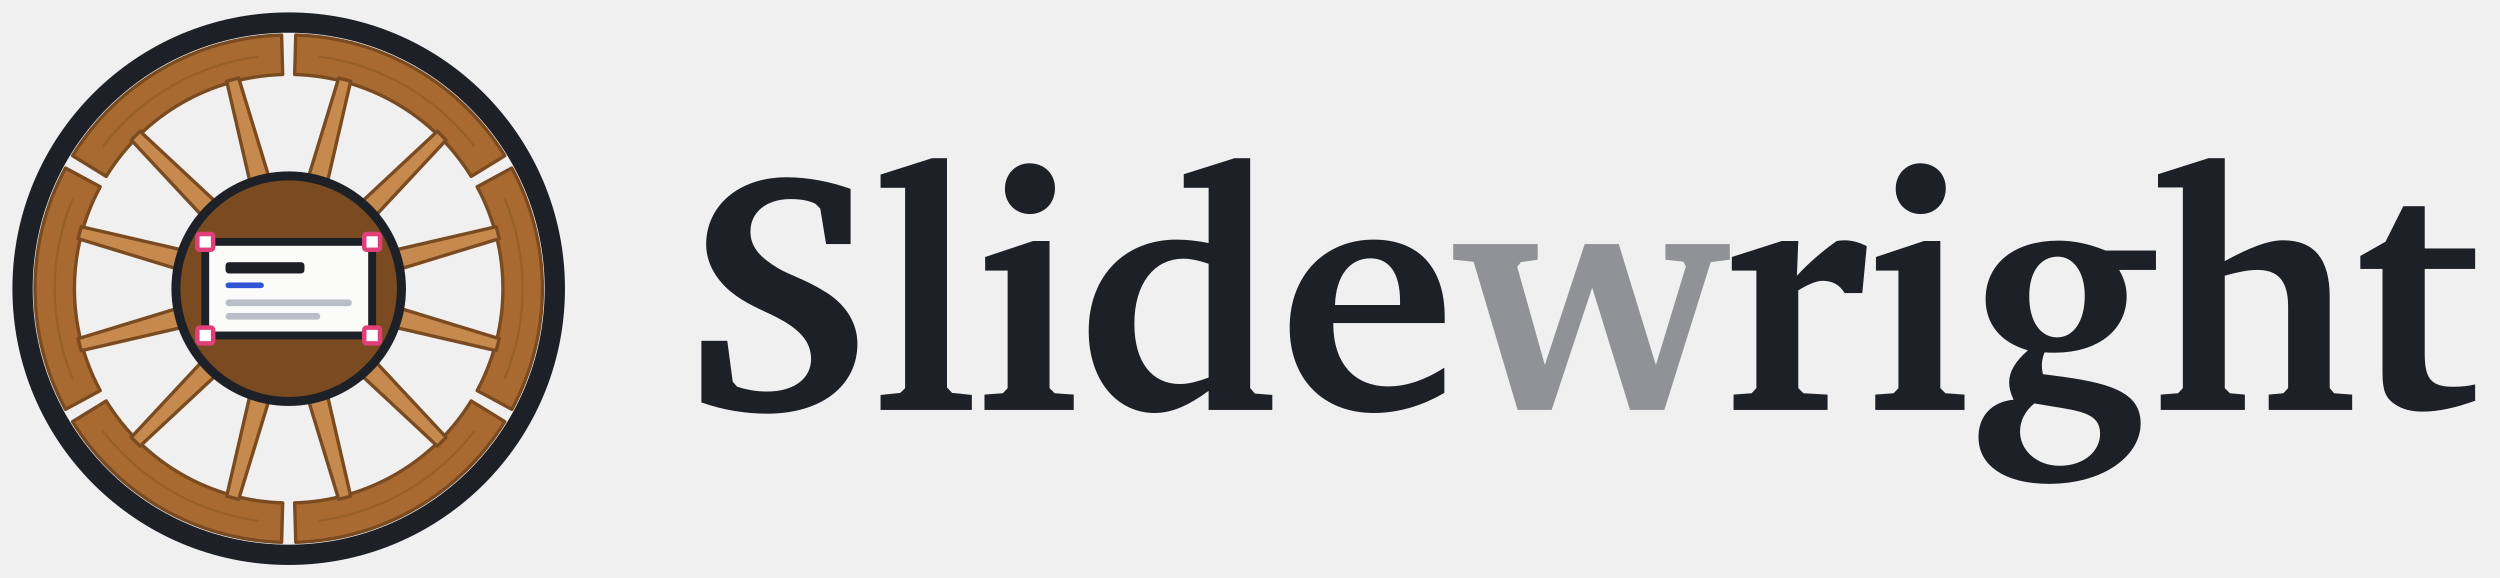
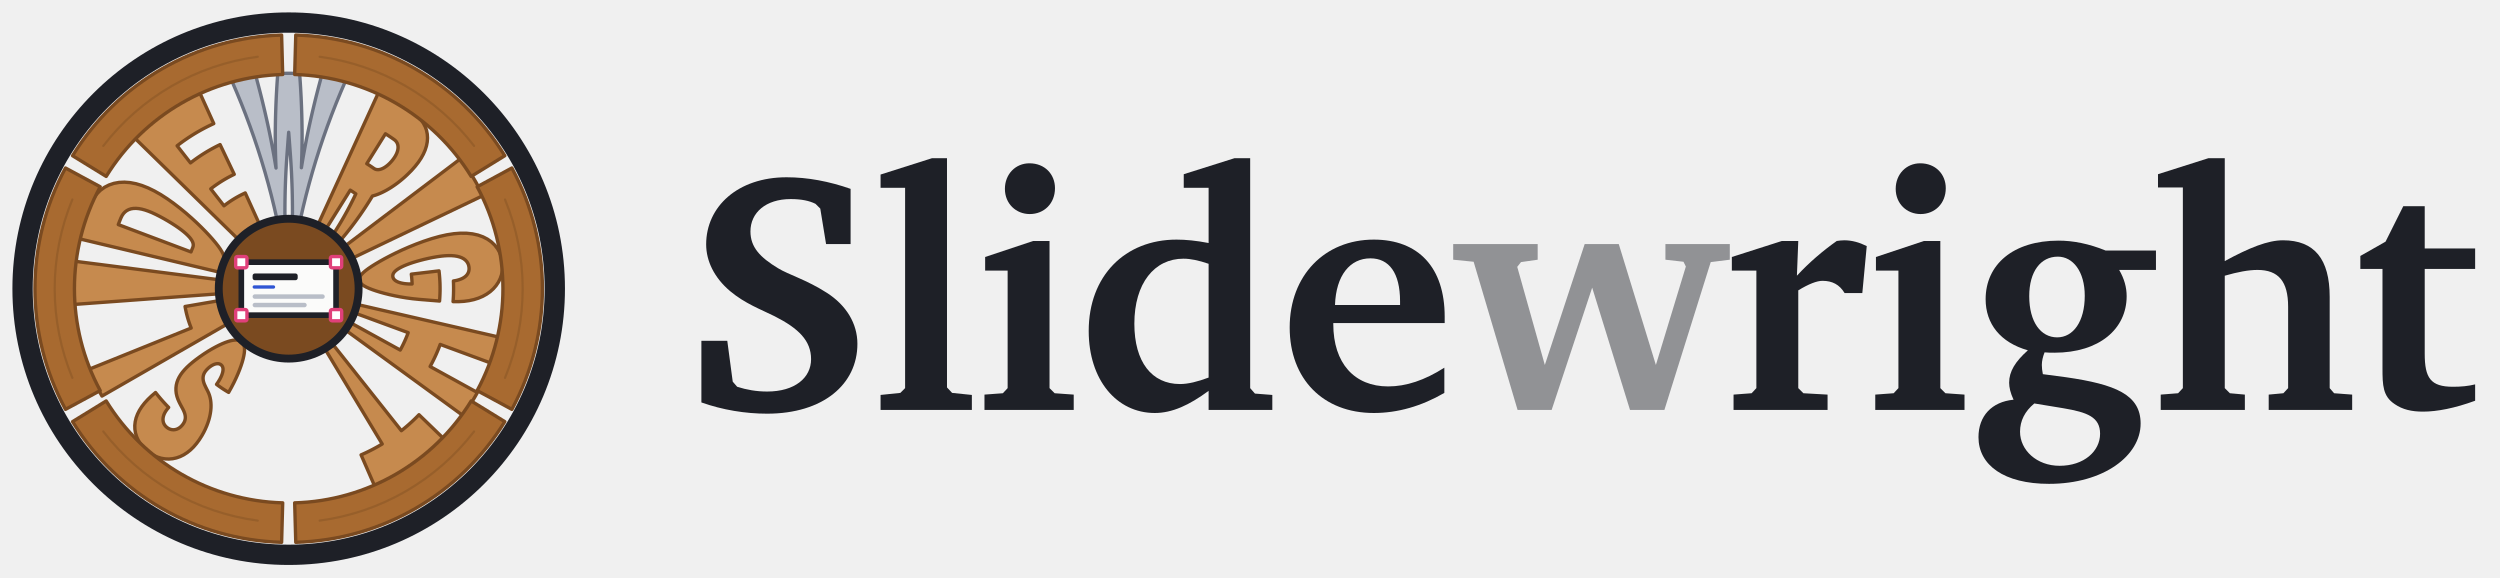
<svg xmlns="http://www.w3.org/2000/svg" viewBox="0 0 866 200" width="866" height="200" role="img" aria-label="Slidewright logo">
  <g transform="scale(0.390625)">
+     <path d="M214.35,303.27 L213.17,302.44 L211.83,301.88 L210.31,301.58 L208.61,301.53 L206.72,301.72 L204.63,302.15 L202.34,302.80 L199.85,303.67 L197.17,304.76 L194.30,306.08 L191.24,307.63 L188.01,309.40 L184.61,311.42 L181.06,313.69 L177.37,316.22 L173.55,319.03 L170.72,321.27 L168.12,323.48 L165.76,325.68 L163.65,327.88 L161.78,330.08 L160.16,332.31 L158.81,334.56 L157.71,336.84 L156.88,339.15 L156.32,341.51 L156.04,343.92 L156.03,346.36 L156.30,348.86 L156.87,351.39 L157.73,353.97 L158.88,356.58 L159.09,356.99 L159.29,357.40 L159.50,357.81 L159.71,358.22 L159.92,358.63 L160.14,359.03 L160.35,359.44 L160.57,359.85 L160.79,360.25 L161.01,360.66 L161.23,361.07 L161.45,361.47 L162.07,362.62 L162.62,363.73 L163.10,364.79 L163.50,365.82 L163.83,366.81 L164.08,367.78 L164.25,368.73 L164.34,369.65 L164.34,370.56 L164.26,371.45 L164.09,372.33 L163.84,373.21 L163.49,374.08 L163.04,374.94 L162.51,375.81 L161.87,376.68 L161.13,377.56 L160.35,378.35 L159.53,379.04 L158.67,379.63 L157.79,380.13 L156.88,380.53 L155.95,380.82 L155.00,381.02 L154.04,381.10 L153.09,381.08 L152.13,380.95 L151.18,380.72 L150.24,380.37 L149.33,379.91 L148.45,379.34 L147.60,378.67 L146.78,377.86 L146.09,376.98 L145.52,376.06 L145.08,375.08 L144.77,374.06 L144.59,373.00 L144.53,371.91 L144.60,370.79 L144.80,369.65 L145.12,368.48 L145.56,367.30 L146.13,366.12 L146.81,364.92 L147.62,363.72 L148.54,362.51 L149.57,361.31 L148.54,360.26 L147.53,359.20 L146.52,358.13 L145.52,357.05 L144.53,355.96 L143.56,354.86 L142.59,353.75 L141.64,352.63 L140.70,351.50 L139.76,350.37 L138.84,349.22 L137.93,348.07 L134.32,351.15 L131.07,354.27 L128.19,357.44 L125.70,360.66 L123.62,363.92 L121.95,367.23 L120.70,370.58 L119.90,373.94 L119.53,377.32 L119.62,380.69 L120.17,384.03 L121.19,387.32 L122.67,390.54 L124.61,393.65 L127.01,396.62 L129.87,399.43 L132.96,401.85 L136.19,403.80 L139.53,405.30 L142.92,406.35 L146.35,406.93 L149.78,407.07 L153.18,406.77 L156.51,406.04 L159.77,404.89 L162.92,403.33 L165.95,401.38 L168.86,399.06 L171.62,396.38 L174.23,393.35 L176.70,390.01 L179.02,386.35 L180.67,383.40 L182.11,380.48 L183.35,377.61 L184.41,374.79 L185.29,372.03 L185.99,369.33 L186.52,366.71 L186.89,364.16 L187.09,361.68 L187.14,359.29 L187.02,356.98 L186.76,354.75 L186.34,352.60 L185.76,350.54 L185.02,348.55 L184.13,346.64 L183.90,346.22 L183.68,345.79 L183.46,345.37 L183.25,344.94 L183.03,344.51 L182.82,344.08 L182.61,343.66 L182.40,343.23 L182.20,342.80 L182.00,342.37 L181.79,341.94 L181.60,341.51 L181.13,340.43 L180.76,339.38 L180.46,338.36 L180.25,337.37 L180.12,336.41 L180.07,335.47 L180.10,334.56 L180.21,333.68 L180.40,332.81 L180.68,331.96 L181.03,331.13 L181.47,330.32 L181.99,329.51 L182.58,328.72 L183.26,327.93 L184.02,327.14 L184.89,326.32 L185.76,325.58 L186.64,324.93 L187.51,324.35 L188.37,323.85 L189.22,323.43 L190.05,323.08 L190.86,322.82 L191.65,322.63 L192.40,322.53 L193.13,322.50 L193.82,322.56 L194.48,322.71 L195.09,322.94 L195.67,323.25 L196.20,323.66 L196.74,324.22 L197.16,324.86 L197.47,325.56 L197.68,326.35 L197.78,327.20 L197.77,328.13 L197.66,329.12 L197.45,330.19 L197.13,331.32 L196.72,332.52 L196.20,333.77 L195.57,335.09 L194.85,336.46 L194.01,337.88 L193.07,339.35 L192.02,340.86 L192.88,341.50 L193.75,342.13 L194.62,342.76 L195.50,343.37 L196.38,343.98 L197.28,344.58 L198.17,345.17 L199.08,345.75 L199.99,346.32 L200.90,346.88 L201.82,347.43 L202.75,347.97 L205.22,343.53 L207.42,339.28 L209.36,335.22 L211.05,331.37 L212.52,327.73 L213.76,324.33 L214.79,321.16 L215.61,318.22 L216.22,315.53 L216.63,313.08 L216.83,310.87 L216.80,308.90 L216.56,307.17 L216.08,305.66 L215.35,304.36 L214.35,303.27Z " fill="#C68A4E" stroke="#7A4A20" stroke-width="3" stroke-linejoin="round" />
+     <path d="M201.39,287.41 L200.49,285.79 L199.64,284.15 L198.84,282.49 L198.09,280.80 L197.39,279.10 L196.74,277.37 L196.13,275.63 L195.59,273.86 L195.09,272.09 L194.64,270.29 L194.25,268.49 L193.91,266.68 L191.43,267.10 L188.94,267.53 L186.46,267.96 L183.98,268.38 L181.49,268.81 L179.01,269.24 L176.53,269.67 L174.04,270.09 L171.56,270.52 L169.08,270.95 L166.59,271.37 L164.11,271.80 L164.41,273.43 L164.73,275.06 L165.08,276.68 L165.46,278.29 L165.88,279.90 L166.31,281.50 L166.78,283.09 L167.28,284.67 L167.80,286.24 L168.35,287.80 L168.93,289.36 L169.54,290.90 L161.98,293.95 L154.43,297.00 L146.88,300.05 L139.32,303.10 L131.77,306.15 L124.21,309.19 L116.66,312.24 L109.10,315.29 L101.55,318.34 L93.99,321.39 L86.44,324.44 L78.88,327.49 L79.72,329.53 L80.58,331.55 L81.46,333.57 L82.37,335.57 L83.29,337.57 L84.24,339.55 L85.22,341.53 L86.22,343.49 L87.23,345.44 L88.28,347.38 L89.34,349.30 L90.43,351.22 L99.67,345.90 L108.92,340.58 L118.17,335.26 L127.41,329.95 L136.66,324.63 L145.91,319.31 L155.15,313.99 L164.40,308.68 L173.65,303.36 L182.89,298.04 L192.14,292.72 L201.39,287.41Z " fill="#C68A4E" stroke="#7A4A20" stroke-width="3" stroke-linejoin="round" />
+     <path d="M66.55,231.70 L66.17,234.87 L65.85,238.05 L65.57,241.24 L65.35,244.43 L65.18,247.62 L65.07,250.81 L65.01,254.01 L65.00,257.20 L65.05,260.40 L65.15,263.60 L65.30,266.79 L65.51,269.98 L76.15,269.20 L86.79,268.42 L97.43,267.64 L108.06,266.86 L118.70,266.07 L129.34,265.29 L139.98,264.51 L150.62,263.73 L161.25,262.95 L171.89,262.17 L182.53,261.39 L193.17,260.61 L193.10,259.56 L193.05,258.51 L193.02,257.45 L193.00,256.40 L193.00,255.34 L193.02,254.29 L193.06,253.24 L193.12,252.18 L193.19,251.13 L193.28,250.08 L193.39,249.03 L193.51,247.98 L182.93,246.63 L172.35,245.27 L161.77,243.91 L151.19,242.56 L140.61,241.20 L130.03,239.84 L119.45,238.49 L108.87,237.13 L98.29,235.77 L87.71,234.41 L77.13,233.06 L66.55,231.70Z " fill="#C68A4E" stroke="#7A4A20" stroke-width="3" stroke-linejoin="round" />
+     <path d="M198.22,230.88 L198.62,229.30 L198.51,227.53 L197.92,225.56 L196.88,223.37 L195.41,220.94 L193.53,218.27 L191.25,215.35 L188.59,212.19 L185.56,208.80 L182.17,205.19 L178.41,201.38 L174.30,197.40 L169.81,193.27 L164.96,189.03 L159.72,184.72 L154.08,180.38 L148.26,176.24 L142.54,172.55 L136.91,169.35 L131.37,166.66 L125.93,164.51 L120.61,162.93 L115.43,161.94 L110.41,161.54 L105.58,161.76 L100.98,162.60 L96.65,164.06 L92.63,166.12 L88.98,168.79 L85.73,172.04 L82.96,175.84 L80.70,180.17 L79.61,182.73 L78.57,185.30 L77.56,187.88 L76.59,190.48 L75.66,193.10 L74.76,195.72 L73.90,198.36 L73.09,201.01 L72.31,203.68 L71.57,206.35 L70.86,209.04 L70.20,211.73 L80.58,214.20 L90.95,216.68 L101.33,219.15 L111.71,221.62 L122.08,224.09 L132.46,226.57 L142.83,229.04 L153.21,231.51 L163.59,233.98 L173.96,236.45 L184.34,238.93 L194.72,241.40 L194.94,240.50 L195.17,239.61 L195.42,238.71 L195.68,237.83 L195.95,236.94 L196.24,236.06 L196.54,235.19 L196.85,234.32 L197.17,233.45 L197.51,232.59 L197.86,231.73 L198.22,230.88Z M169.38,223.41 L164.00,221.39 L158.63,219.37 L153.25,217.35 L147.88,215.33 L142.51,213.30 L137.13,211.28 L131.76,209.26 L126.39,207.24 L121.01,205.22 L115.64,203.20 L110.26,201.17 L104.89,199.15 L105.08,198.64 L105.28,198.13 L105.48,197.62 L105.67,197.11 L105.87,196.61 L106.07,196.10 L106.28,195.59 L106.48,195.09 L106.69,194.58 L106.90,194.08 L107.11,193.57 L107.32,193.07 L108.32,191.08 L109.52,189.36 L110.91,187.90 L112.50,186.72 L114.26,185.82 L116.20,185.19 L118.32,184.85 L120.61,184.78 L123.08,184.99 L125.72,185.47 L128.53,186.23 L131.52,187.26 L134.68,188.54 L138.03,190.09 L141.57,191.88 L145.31,193.91 L148.97,196.02 L152.33,198.07 L155.41,200.05 L158.21,201.97 L160.73,203.81 L162.97,205.58 L164.95,207.28 L166.65,208.90 L168.10,210.44 L169.27,211.92 L170.19,213.33 L170.85,214.68 L171.25,215.97 L171.39,217.22 L171.27,218.43 L170.90,219.62 L170.77,219.93 L170.63,220.24 L170.50,220.56 L170.37,220.87 L170.24,221.19 L170.12,221.51 L169.99,221.82 L169.86,222.14 L169.74,222.46 L169.62,222.77 L169.50,223.09 L169.38,223.41Z " fill="#C68A4E" stroke="#7A4A20" stroke-width="3" stroke-linejoin="round" />
+     <path d="M210.97,211.94 L212.35,210.57 L213.77,209.25 L215.23,207.97 L216.74,206.73 L218.27,205.54 L219.85,204.40 L221.46,203.31 L223.10,202.27 L224.78,201.28 L226.48,200.34 L228.21,199.46 L229.97,198.63 L228.93,196.33 L227.89,194.04 L226.84,191.75 L225.80,189.45 L224.76,187.16 L223.72,184.86 L222.68,182.57 L221.64,180.27 L220.60,177.98 L219.56,175.68 L218.52,173.39 L217.47,171.09 L215.81,171.87 L214.15,172.68 L212.52,173.52 L210.90,174.40 L209.29,175.30 L207.71,176.24 L206.15,177.21 L204.60,178.21 L203.08,179.24 L201.57,180.30 L200.09,181.39 L198.62,182.50 L197.65,181.25 L196.67,180.00 L195.69,178.75 L194.71,177.49 L193.73,176.24 L192.76,174.99 L191.78,173.74 L190.80,172.48 L189.82,171.23 L188.85,169.98 L187.87,168.72 L186.89,167.47 L188.51,166.23 L190.16,165.01 L191.83,163.83 L193.52,162.68 L195.23,161.55 L196.96,160.46 L198.71,159.40 L200.48,158.37 L202.26,157.38 L204.07,156.42 L205.89,155.49 L207.73,154.59 L206.68,152.39 L205.64,150.20 L204.59,148.00 L203.55,145.80 L202.50,143.60 L201.45,141.41 L200.41,139.21 L199.36,137.01 L198.32,134.81 L197.27,132.61 L196.22,130.42 L195.18,128.22 L192.86,129.35 L190.56,130.52 L188.29,131.73 L186.04,132.99 L183.81,134.28 L181.60,135.62 L179.42,136.99 L177.27,138.41 L175.14,139.86 L173.04,141.35 L170.96,142.88 L168.92,144.45 L167.93,143.18 L166.94,141.92 L165.96,140.66 L164.97,139.39 L163.98,138.13 L163.00,136.86 L162.01,135.60 L161.02,134.34 L160.03,133.07 L159.05,131.81 L158.06,130.54 L157.07,129.28 L159.59,127.35 L162.15,125.47 L164.75,123.65 L167.38,121.87 L170.04,120.15 L172.74,118.48 L175.47,116.86 L178.23,115.30 L181.03,113.79 L183.85,112.34 L186.70,110.94 L189.57,109.60 L188.53,107.31 L187.49,105.01 L186.45,102.72 L185.41,100.43 L184.37,98.13 L183.33,95.84 L182.29,93.54 L181.24,91.25 L180.20,88.95 L179.16,86.66 L178.12,84.36 L177.08,82.07 L171.75,84.59 L166.50,87.27 L161.33,90.11 L156.26,93.11 L151.28,96.27 L146.40,99.57 L141.62,103.03 L136.96,106.63 L132.41,110.38 L127.97,114.26 L123.66,118.28 L119.47,122.43 L127.09,129.89 L134.72,137.35 L142.34,144.81 L149.97,152.27 L157.59,159.73 L165.22,167.19 L172.84,174.65 L180.47,182.11 L188.09,189.57 L195.72,197.02 L203.34,204.48 L210.97,211.94Z " fill="#C68A4E" stroke="#7A4A20" stroke-width="3" stroke-linejoin="round" />
+     <path d="M245.48,193.88 L246.08,193.79 L246.67,193.69 L247.27,193.61 L247.87,193.53 L248.47,193.45 L249.07,193.38 L249.67,193.32 L250.27,193.26 L250.87,193.21 L251.47,193.16 L252.07,193.12 L252.67,193.09 L252.65,188.16 L252.67,183.23 L252.72,178.29 L252.81,173.36 L252.92,168.43 L253.08,163.49 L253.27,158.56 L253.49,153.63 L253.75,148.70 L254.05,143.76 L254.38,138.83 L254.74,133.90 L254.81,133.05 L254.87,132.18 L254.94,131.29 L255.01,130.37 L255.08,129.42 L255.15,128.46 L255.22,127.46 L255.30,126.45 L255.37,125.40 L255.45,124.33 L255.53,123.23 L255.62,122.11 L255.71,120.95 L255.80,119.77 L255.90,118.56 L256.00,117.32 L256.10,118.56 L256.20,119.77 L256.29,120.95 L256.38,122.11 L256.47,123.23 L256.55,124.33 L256.63,125.40 L256.70,126.45 L256.78,127.46 L256.85,128.46 L256.92,129.42 L256.99,130.37 L257.06,131.29 L257.13,132.18 L257.19,133.05 L257.26,133.90 L257.62,138.83 L257.95,143.76 L258.25,148.70 L258.51,153.63 L258.73,158.56 L258.92,163.49 L259.08,168.43 L259.19,173.36 L259.28,178.29 L259.33,183.23 L259.35,188.16 L259.33,193.09 L259.93,193.12 L260.53,193.16 L261.13,193.21 L261.73,193.26 L262.33,193.32 L262.93,193.38 L263.53,193.45 L264.13,193.53 L264.73,193.61 L265.33,193.69 L265.92,193.79 L266.52,193.88 L268.90,183.47 L271.45,173.09 L274.18,162.76 L277.08,152.46 L280.15,142.20 L283.39,131.99 L286.80,121.82 L290.39,111.71 L294.14,101.64 L298.06,91.63 L302.15,81.67 L306.40,71.77 L304.66,71.30 L302.91,70.85 L301.15,70.41 L299.39,69.99 L297.63,69.59 L295.86,69.21 L294.09,68.84 L292.31,68.48 L290.54,68.15 L288.75,67.83 L286.97,67.53 L285.18,67.24 L284.09,71.26 L283.01,75.28 L281.96,79.31 L280.92,83.34 L279.90,87.37 L278.91,91.41 L277.94,95.46 L276.98,99.50 L276.05,103.55 L275.14,107.61 L274.24,111.66 L273.37,115.73 L272.94,117.78 L272.52,119.84 L272.10,121.90 L271.69,123.96 L271.29,126.02 L270.89,128.08 L270.50,130.14 L270.12,132.21 L269.74,134.27 L269.37,136.34 L269.00,138.40 L268.64,140.47 L268.29,142.54 L267.94,144.61 L267.60,146.68 L267.26,148.75 L267.35,146.65 L267.42,144.55 L267.50,142.46 L267.57,140.36 L267.63,138.26 L267.69,136.16 L267.74,134.06 L267.78,131.96 L267.82,129.86 L267.84,127.76 L267.87,125.66 L267.88,123.56 L267.89,121.46 L267.89,119.36 L267.88,117.26 L267.86,115.15 L267.80,111.00 L267.73,106.84 L267.63,102.68 L267.50,98.52 L267.36,94.36 L267.19,90.20 L267.00,86.04 L266.78,81.88 L266.55,77.73 L266.29,73.57 L266.00,69.41 L265.70,65.25 L264.08,65.17 L262.47,65.11 L260.85,65.06 L259.23,65.03 L257.62,65.01 L256.00,65.00 L254.38,65.01 L252.77,65.03 L251.15,65.06 L249.53,65.11 L247.92,65.17 L246.30,65.25 L246.00,69.41 L245.71,73.57 L245.45,77.73 L245.22,81.88 L245.00,86.04 L244.81,90.20 L244.64,94.36 L244.50,98.52 L244.37,102.68 L244.27,106.84 L244.20,111.00 L244.14,115.15 L244.12,117.27 L244.11,119.39 L244.11,121.51 L244.12,123.63 L244.13,125.74 L244.16,127.86 L244.18,129.98 L244.22,132.09 L244.27,134.21 L244.32,136.32 L244.38,138.44 L244.44,140.55 L244.51,142.67 L244.59,144.78 L244.67,146.89 L244.77,149.00 L244.42,146.92 L244.07,144.83 L243.72,142.75 L243.36,140.66 L243.00,138.58 L242.63,136.50 L242.25,134.42 L241.87,132.34 L241.48,130.26 L241.09,128.18 L240.69,126.10 L240.29,124.03 L239.87,121.95 L239.45,119.88 L239.03,117.80 L238.59,115.73 L237.72,111.67 L236.83,107.61 L235.92,103.56 L234.99,99.51 L234.04,95.46 L233.07,91.42 L232.08,87.38 L231.07,83.34 L230.03,79.31 L228.98,75.28 L227.91,71.26 L226.82,67.24 L225.03,67.53 L223.25,67.83 L221.46,68.15 L219.69,68.48 L217.91,68.84 L216.14,69.21 L214.37,69.59 L212.61,69.99 L210.85,70.41 L209.09,70.85 L207.34,71.30 L205.60,71.77 L209.85,81.67 L213.94,91.63 L217.86,101.64 L221.61,111.71 L225.20,121.82 L228.61,131.99 L231.85,142.20 L234.92,152.46 L237.82,162.76 L240.55,173.09 L243.10,183.47 L245.48,193.88Z " fill="#B9BEC8" stroke="#6B7180" stroke-width="3" stroke-linejoin="round" />
+     <path d="M282.23,198.72 L282.84,199.01 L283.45,199.30 L284.06,199.60 L284.67,199.90 L285.27,200.21 L285.87,200.53 L286.46,200.85 L287.05,201.18 L287.64,201.52 L288.22,201.86 L288.80,202.21 L289.38,202.57 L291.15,199.74 L292.92,196.91 L294.68,194.08 L296.45,191.25 L298.22,188.42 L299.99,185.59 L301.75,182.77 L303.52,179.94 L305.29,177.11 L307.06,174.28 L308.82,171.45 L310.59,168.62 L311.01,168.88 L311.43,169.15 L311.85,169.41 L312.26,169.68 L312.67,169.96 L313.09,170.23 L313.50,170.50 L313.91,170.78 L314.32,171.06 L314.73,171.34 L315.13,171.63 L315.54,171.91 L314.08,174.97 L312.58,178.00 L311.06,181.02 L309.50,184.02 L307.91,186.99 L306.28,189.95 L304.63,192.88 L302.94,195.79 L301.22,198.68 L299.47,201.55 L297.68,204.40 L295.87,207.22 L296.41,207.67 L296.95,208.13 L297.48,208.59 L298.01,209.05 L298.54,209.53 L299.05,210.01 L299.56,210.49 L300.07,210.98 L300.57,211.48 L301.07,211.98 L301.56,212.48 L302.04,213.00 L304.63,209.94 L307.17,206.84 L309.67,203.70 L312.13,200.52 L314.55,197.31 L316.93,194.06 L319.26,190.78 L321.55,187.46 L323.80,184.10 L326.00,180.71 L328.15,177.28 L330.26,173.82 L331.91,173.37 L333.61,172.82 L335.36,172.18 L337.15,171.44 L338.99,170.60 L340.88,169.66 L342.81,168.63 L344.77,167.49 L346.78,166.26 L348.81,164.92 L350.88,163.48 L352.97,161.93 L355.08,160.27 L357.21,158.49 L359.36,156.61 L361.50,154.60 L365.04,151.04 L368.21,147.46 L371.02,143.87 L373.43,140.27 L375.43,136.67 L377.02,133.07 L378.17,129.47 L378.87,125.91 L379.12,122.39 L378.90,118.94 L378.23,115.59 L377.08,112.35 L375.46,109.25 L373.38,106.34 L370.85,103.64 L367.86,101.18 L365.32,99.38 L362.74,97.61 L360.13,95.88 L357.50,94.20 L354.84,92.56 L352.15,90.97 L349.44,89.42 L346.71,87.91 L343.94,86.45 L341.16,85.04 L338.35,83.67 L335.52,82.34 L331.08,92.04 L326.64,101.74 L322.20,111.44 L317.76,121.13 L313.32,130.83 L308.88,140.53 L304.43,150.23 L299.99,159.93 L295.55,169.63 L291.11,179.32 L286.67,189.02 L282.23,198.72Z M325.25,145.16 L326.63,142.95 L328.01,140.74 L329.39,138.53 L330.77,136.32 L332.15,134.11 L333.53,131.90 L334.91,129.69 L336.29,127.48 L337.67,125.27 L339.05,123.06 L340.43,120.85 L341.82,118.64 L342.47,119.05 L343.13,119.47 L343.79,119.89 L344.44,120.31 L345.09,120.74 L345.74,121.17 L346.39,121.60 L347.03,122.04 L347.67,122.48 L348.32,122.92 L348.95,123.37 L349.59,123.81 L350.48,124.54 L351.24,125.36 L351.86,126.25 L352.35,127.22 L352.70,128.25 L352.92,129.34 L353.00,130.48 L352.94,131.67 L352.76,132.90 L352.44,134.16 L352.00,135.45 L351.43,136.76 L350.73,138.09 L349.92,139.44 L348.98,140.79 L347.94,142.16 L346.82,143.47 L345.70,144.67 L344.57,145.76 L343.44,146.74 L342.31,147.61 L341.19,148.37 L340.09,149.01 L339.01,149.54 L337.95,149.95 L336.93,150.24 L335.93,150.41 L334.97,150.45 L334.04,150.37 L333.16,150.16 L332.32,149.81 L331.52,149.33 L331.01,148.97 L330.49,148.61 L329.98,148.26 L329.46,147.90 L328.94,147.55 L328.41,147.20 L327.89,146.85 L327.37,146.51 L326.84,146.17 L326.31,145.83 L325.78,145.49 L325.25,145.16Z " fill="#C68A4E" stroke="#7A4A20" stroke-width="3" stroke-linejoin="round" />
+     <path d="M428.26,173.50 L426.86,170.62 L425.40,167.78 L423.90,164.95 L422.36,162.16 L420.76,159.39 L419.12,156.64 L417.44,153.93 L415.71,151.24 L413.93,148.58 L412.11,145.95 L410.25,143.36 L408.34,140.79 L399.83,147.23 L391.33,153.66 L382.82,160.09 L374.31,166.53 L365.80,172.96 L357.30,179.40 L348.79,185.83 L340.28,192.26 L331.77,198.70 L323.26,205.13 L314.76,211.57 L306.25,218.00 L306.88,218.85 L307.49,219.70 L308.09,220.57 L308.68,221.45 L309.25,222.33 L309.81,223.23 L310.35,224.13 L310.87,225.05 L311.38,225.97 L311.88,226.90 L312.36,227.84 L312.82,228.79 L322.44,224.18 L332.06,219.57 L341.68,214.96 L351.30,210.36 L360.92,205.75 L370.54,201.14 L380.16,196.53 L389.78,191.93 L399.40,187.32 L409.02,182.71 L418.64,178.10 L428.26,173.50Z " fill="#C68A4E" stroke="#7A4A20" stroke-width="3" stroke-linejoin="round" />
+     <path d="M318.54,248.37 L318.93,249.75 L319.77,251.04 L321.05,252.26 L322.75,253.45 L324.85,254.61 L327.36,255.75 L330.26,256.88 L333.54,258.01 L337.18,259.13 L341.17,260.23 L345.51,261.31 L350.18,262.34 L355.16,263.30 L360.46,264.17 L366.07,264.92 L371.96,265.51 L373.44,265.63 L374.93,265.75 L376.42,265.87 L377.90,265.99 L379.39,266.11 L380.88,266.24 L382.36,266.36 L383.85,266.48 L385.33,266.60 L386.82,266.72 L388.31,266.85 L389.79,266.97 L389.96,264.74 L390.08,262.51 L390.17,260.28 L390.23,258.04 L390.24,255.81 L390.22,253.58 L390.16,251.34 L390.06,249.11 L389.93,246.88 L389.76,244.65 L389.55,242.43 L389.31,240.21 L387.26,240.45 L385.22,240.69 L383.17,240.94 L381.13,241.18 L379.08,241.42 L377.04,241.66 L374.99,241.90 L372.94,242.15 L370.90,242.39 L368.85,242.63 L366.81,242.87 L364.76,243.12 L364.85,243.84 L364.92,244.56 L365.00,245.29 L365.07,246.01 L365.13,246.74 L365.19,247.46 L365.24,248.19 L365.29,248.92 L365.34,249.64 L365.38,250.37 L365.41,251.10 L365.44,251.82 L363.61,251.84 L361.86,251.78 L360.20,251.66 L358.62,251.49 L357.14,251.25 L355.77,250.96 L354.49,250.62 L353.33,250.22 L352.27,249.77 L351.33,249.27 L350.51,248.72 L349.81,248.12 L349.24,247.46 L348.80,246.75 L348.50,245.98 L348.33,245.15 L348.33,244.06 L348.61,243.01 L349.15,241.97 L349.97,240.94 L351.04,239.92 L352.39,238.91 L353.99,237.90 L355.86,236.89 L357.98,235.87 L360.36,234.87 L363.00,233.86 L365.90,232.87 L369.05,231.89 L372.46,230.93 L376.12,229.99 L380.03,229.09 L383.97,228.29 L387.70,227.64 L391.21,227.15 L394.51,226.83 L397.60,226.68 L400.47,226.71 L403.11,226.92 L405.52,227.31 L407.70,227.89 L409.64,228.65 L411.34,229.59 L412.78,230.71 L413.97,232.01 L414.89,233.49 L415.54,235.12 L415.90,236.91 L415.98,238.15 L415.92,239.34 L415.71,240.46 L415.37,241.52 L414.89,242.52 L414.29,243.46 L413.57,244.33 L412.72,245.13 L411.76,245.87 L410.68,246.54 L409.50,247.14 L408.21,247.67 L406.82,248.14 L405.33,248.55 L403.74,248.89 L402.07,249.17 L402.13,250.70 L402.18,252.22 L402.21,253.75 L402.22,255.27 L402.22,256.80 L402.21,258.33 L402.17,259.85 L402.13,261.38 L402.06,262.90 L401.98,264.43 L401.89,265.95 L401.77,267.47 L406.73,267.50 L411.49,267.21 L416.02,266.59 L420.31,265.65 L424.35,264.37 L428.11,262.76 L431.57,260.84 L434.71,258.61 L437.50,256.08 L439.92,253.28 L441.96,250.24 L443.58,246.97 L444.77,243.52 L445.50,239.92 L445.76,236.20 L445.54,232.41 L444.71,228.25 L443.29,224.33 L441.31,220.71 L438.79,217.43 L435.76,214.53 L432.26,212.06 L428.29,210.03 L423.90,208.47 L419.11,207.41 L413.93,206.85 L408.40,206.79 L402.52,207.25 L396.31,208.21 L389.77,209.67 L382.92,211.59 L375.75,213.95 L369.02,216.44 L362.68,219.01 L356.75,221.60 L351.22,224.20 L346.09,226.75 L341.37,229.23 L337.06,231.63 L333.16,233.92 L329.69,236.09 L326.67,238.14 L324.09,240.08 L321.98,241.90 L320.36,243.61 L319.23,245.25 L318.62,246.82 L318.54,248.37Z " fill="#C68A4E" stroke="#7A4A20" stroke-width="3" stroke-linejoin="round" />
+     <path d="M317.39,270.13 L317.24,270.78 L317.08,271.42 L316.92,272.06 L316.75,272.70 L316.57,273.34 L316.38,273.98 L316.19,274.61 L315.99,275.24 L315.78,275.87 L315.57,276.50 L315.35,277.13 L315.13,277.75 L319.03,279.19 L322.93,280.62 L326.84,282.06 L330.74,283.49 L334.64,284.93 L338.55,286.37 L342.45,287.80 L346.35,289.24 L350.26,290.67 L354.16,292.11 L358.06,293.55 L361.97,294.98 L361.47,296.31 L360.96,297.63 L360.43,298.94 L359.88,300.25 L359.32,301.55 L358.74,302.84 L358.14,304.12 L357.53,305.40 L356.90,306.67 L356.26,307.93 L355.60,309.19 L354.93,310.43 L351.28,308.43 L347.64,306.42 L343.99,304.42 L340.35,302.41 L336.71,300.41 L333.06,298.40 L329.42,296.40 L325.77,294.39 L322.13,292.39 L318.48,290.38 L314.84,288.38 L311.20,286.37 L310.87,286.95 L310.55,287.52 L310.21,288.10 L309.87,288.67 L309.52,289.23 L309.17,289.79 L308.81,290.35 L308.45,290.90 L308.08,291.45 L307.70,292.00 L307.32,292.54 L306.93,293.08 L315.56,299.36 L324.18,305.63 L332.80,311.91 L341.43,318.19 L350.05,324.47 L358.68,330.74 L367.30,337.02 L375.92,343.30 L384.55,349.58 L393.17,355.85 L401.79,362.13 L410.42,368.41 L411.59,366.78 L412.75,365.14 L413.89,363.48 L415.01,361.81 L416.11,360.14 L417.20,358.45 L418.27,356.74 L419.32,355.03 L420.35,353.31 L421.37,351.57 L422.36,349.83 L423.34,348.07 L419.85,346.15 L416.35,344.23 L412.86,342.31 L409.37,340.39 L405.87,338.46 L402.38,336.54 L398.89,334.62 L395.39,332.70 L391.90,330.77 L388.41,328.85 L384.91,326.93 L381.42,325.01 L382.27,323.43 L383.11,321.84 L383.93,320.24 L384.72,318.63 L385.50,317.01 L386.25,315.38 L386.99,313.75 L387.70,312.10 L388.39,310.44 L389.07,308.78 L389.72,307.10 L390.35,305.42 L394.09,306.80 L397.83,308.18 L401.57,309.55 L405.32,310.93 L409.06,312.31 L412.80,313.68 L416.54,315.06 L420.29,316.44 L424.03,317.81 L427.77,319.19 L431.51,320.57 L435.26,321.94 L435.94,320.05 L436.60,318.16 L437.25,316.25 L437.87,314.34 L438.47,312.43 L439.06,310.51 L439.62,308.58 L440.16,306.64 L440.69,304.70 L441.19,302.76 L441.67,300.81 L442.13,298.85 L431.74,296.46 L421.34,294.07 L410.95,291.67 L400.55,289.28 L390.16,286.89 L379.76,284.49 L369.37,282.10 L358.97,279.71 L348.58,277.31 L338.18,274.92 L327.79,272.53 L317.39,270.13Z " fill="#C68A4E" stroke="#7A4A20" stroke-width="3" stroke-linejoin="round" />
+     <path d="M371.55,367.77 L370.32,369.02 L369.08,370.27 L367.82,371.50 L366.55,372.71 L365.27,373.92 L363.97,375.10 L362.67,376.28 L361.34,377.44 L360.01,378.58 L358.66,379.71 L357.30,380.83 L355.93,381.93 L350.87,375.55 L345.80,369.16 L340.74,362.78 L335.68,356.40 L330.61,350.02 L325.55,343.64 L320.48,337.26 L315.42,330.87 L310.36,324.49 L305.29,318.11 L300.23,311.73 L295.16,305.35 L294.63,305.77 L294.09,306.18 L293.55,306.58 L293.01,306.98 L292.46,307.38 L291.91,307.77 L291.35,308.15 L290.79,308.52 L290.22,308.89 L289.65,309.26 L289.08,309.62 L288.50,309.97 L292.71,316.95 L296.91,323.93 L301.11,330.91 L305.31,337.88 L309.52,344.86 L313.72,351.84 L317.92,358.82 L322.13,365.80 L326.33,372.78 L330.53,379.76 L334.73,386.74 L338.94,393.72 L337.43,394.61 L335.91,395.50 L334.38,396.36 L332.84,397.21 L331.29,398.04 L329.73,398.86 L328.16,399.65 L326.59,400.43 L325.00,401.20 L323.41,401.94 L321.81,402.67 L320.20,403.38 L321.21,405.69 L322.22,408.00 L323.22,410.31 L324.23,412.62 L325.24,414.93 L326.24,417.24 L327.25,419.55 L328.26,421.87 L329.26,424.18 L330.27,426.49 L331.28,428.80 L332.28,431.11 L337.95,428.53 L343.53,425.76 L349.02,422.82 L354.40,419.70 L359.69,416.41 L364.86,412.94 L369.92,409.31 L374.85,405.52 L379.66,401.56 L384.34,397.45 L388.88,393.20 L393.29,388.79 L391.47,387.04 L389.66,385.29 L387.85,383.54 L386.04,381.78 L384.23,380.03 L382.42,378.28 L380.61,376.53 L378.80,374.78 L376.98,373.02 L375.17,371.27 L373.36,369.52 L371.55,367.77Z " fill="#C68A4E" stroke="#7A4A20" stroke-width="3" stroke-linejoin="round" />
    <circle cx="256" cy="256" r="236" fill="none" stroke="#1E2027" stroke-width="18" />
    <path d="M262.28,31.09 A225,225 0 0 1 447.64,138.10 L417.83,156.44 A190,190 0 0 0 261.31,66.07 Z" fill="#A86A30" stroke="#7A4A20" stroke-width="3" stroke-linejoin="round" />
    <path d="M283.44,50.32 A207.5,207.5 0 0 1 420.40,129.39" fill="none" stroke="#7A4A20" stroke-opacity=".35" stroke-width="2" stroke-linecap="round" />
    <path d="M453.92,148.98 A225,225 0 0 1 453.92,363.02 L423.13,346.37 A190,190 0 0 0 423.13,165.63 Z" fill="#A86A30" stroke="#7A4A20" stroke-width="3" stroke-linejoin="round" />
    <path d="M447.84,176.93 A207.5,207.5 0 0 1 447.84,335.07" fill="none" stroke="#7A4A20" stroke-opacity=".35" stroke-width="2" stroke-linecap="round" />
    <path d="M447.64,373.90 A225,225 0 0 1 262.28,480.91 L261.31,445.93 A190,190 0 0 0 417.83,355.56 Z" fill="#A86A30" stroke="#7A4A20" stroke-width="3" stroke-linejoin="round" />
    <path d="M420.40,382.61 A207.5,207.5 0 0 1 283.44,461.68" fill="none" stroke="#7A4A20" stroke-opacity=".35" stroke-width="2" stroke-linecap="round" />
    <path d="M249.72,480.91 A225,225 0 0 1 64.36,373.90 L94.17,355.56 A190,190 0 0 0 250.69,445.93 Z" fill="#A86A30" stroke="#7A4A20" stroke-width="3" stroke-linejoin="round" />
    <path d="M228.56,461.68 A207.5,207.5 0 0 1 91.60,382.61" fill="none" stroke="#7A4A20" stroke-opacity=".35" stroke-width="2" stroke-linecap="round" />
    <path d="M58.08,363.02 A225,225 0 0 1 58.08,148.98 L88.87,165.63 A190,190 0 0 0 88.87,346.37 Z" fill="#A86A30" stroke="#7A4A20" stroke-width="3" stroke-linejoin="round" />
    <path d="M64.16,335.07 A207.5,207.5 0 0 1 64.16,176.93" fill="none" stroke="#7A4A20" stroke-opacity=".35" stroke-width="2" stroke-linecap="round" />
    <path d="M64.36,138.10 A225,225 0 0 1 249.72,31.09 L250.69,66.07 A190,190 0 0 0 94.17,156.44 Z" fill="#A86A30" stroke="#7A4A20" stroke-width="3" stroke-linejoin="round" />
    <path d="M91.60,129.39 A207.5,207.5 0 0 1 228.56,50.32" fill="none" stroke="#7A4A20" stroke-opacity=".35" stroke-width="2" stroke-linecap="round" />
-     <path d="M271.02,165.23 L300.36,69.20 L310.98,72.04 L288.38,169.89 Z" fill="#C68A4E" stroke="#7A4A20" stroke-width="3" stroke-linejoin="round" />
-     <path d="M314.39,184.90 L387.82,116.40 L395.60,124.18 L327.10,197.61 Z" fill="#C68A4E" stroke="#7A4A20" stroke-width="3" stroke-linejoin="round" />
-     <path d="M342.11,223.62 L439.96,201.02 L442.80,211.64 L346.77,240.98 Z" fill="#C68A4E" stroke="#7A4A20" stroke-width="3" stroke-linejoin="round" />
-     <path d="M346.77,271.02 L442.80,300.36 L439.96,310.98 L342.11,288.38 Z" fill="#C68A4E" stroke="#7A4A20" stroke-width="3" stroke-linejoin="round" />
-     <path d="M327.10,314.39 L395.60,387.82 L387.82,395.60 L314.39,327.10 Z" fill="#C68A4E" stroke="#7A4A20" stroke-width="3" stroke-linejoin="round" />
-     <path d="M288.38,342.11 L310.98,439.96 L300.36,442.80 L271.02,346.77 Z" fill="#C68A4E" stroke="#7A4A20" stroke-width="3" stroke-linejoin="round" />
-     <path d="M240.98,346.77 L211.64,442.80 L201.02,439.96 L223.62,342.11 Z" fill="#C68A4E" stroke="#7A4A20" stroke-width="3" stroke-linejoin="round" />
-     <path d="M197.61,327.10 L124.18,395.60 L116.40,387.82 L184.90,314.39 Z" fill="#C68A4E" stroke="#7A4A20" stroke-width="3" stroke-linejoin="round" />
-     <path d="M169.89,288.38 L72.04,310.98 L69.20,300.36 L165.23,271.02 Z" fill="#C68A4E" stroke="#7A4A20" stroke-width="3" stroke-linejoin="round" />
-     <path d="M165.23,240.98 L69.20,211.64 L72.04,201.02 L169.89,223.62 Z" fill="#C68A4E" stroke="#7A4A20" stroke-width="3" stroke-linejoin="round" />
-     <path d="M184.90,197.61 L116.40,124.18 L124.18,116.40 L197.61,184.90 Z" fill="#C68A4E" stroke="#7A4A20" stroke-width="3" stroke-linejoin="round" />
-     <path d="M223.62,169.89 L201.02,72.04 L211.64,69.20 L240.98,165.23 Z" fill="#C68A4E" stroke="#7A4A20" stroke-width="3" stroke-linejoin="round" />
-     <circle cx="256" cy="256" r="100" fill="#7A4A20" />
-     <circle cx="256" cy="256" r="100" fill="none" stroke="#1E2027" stroke-width="8" />
-     <rect x="182.0" y="214.5" width="148" height="83" rx="9" fill="#FBFBFA" stroke="#1E2027" stroke-width="7" />
-     <rect x="200.0" y="232.5" width="70" height="10" rx="3" fill="#1E2027" />
-     <rect x="200.0" y="250.5" width="34" height="5" rx="2.5" fill="#2F55D4" />
-     <rect x="200.0" y="265.5" width="112" height="6" rx="3" fill="#B9BEC8" />
-     <rect x="200.0" y="277.5" width="84" height="6" rx="3" fill="#B9BEC8" />
-     <rect x="175.0" y="207.5" width="14" height="14" rx="2" fill="#FFFFFF" stroke="#E0407A" stroke-width="4" />
-     <rect x="323.0" y="207.5" width="14" height="14" rx="2" fill="#FFFFFF" stroke="#E0407A" stroke-width="4" />
-     <rect x="175.0" y="290.5" width="14" height="14" rx="2" fill="#FFFFFF" stroke="#E0407A" stroke-width="4" />
-     <rect x="323.0" y="290.5" width="14" height="14" rx="2" fill="#FFFFFF" stroke="#E0407A" stroke-width="4" />
+     <circle cx="256" cy="256" r="62" fill="#7A4A20" />
+     <circle cx="256" cy="256" r="62" fill="none" stroke="#1E2027" stroke-width="7" />
+     <rect x="214" y="232.5" width="84" height="47" rx="6" fill="#FBFBFA" stroke="#1E2027" stroke-width="5" />
+     <rect x="224" y="242.5" width="40" height="6" rx="2" fill="#1E2027" />
+     <rect x="224" y="253" width="20" height="3" rx="1.5" fill="#2F55D4" />
+     <rect x="224" y="261" width="64" height="4" rx="2" fill="#B9BEC8" />
+     <rect x="224" y="268.5" width="48" height="4" rx="2" fill="#B9BEC8" />
+     <g fill="#FFFFFF" stroke="#E0407A" stroke-width="3">
+       <rect x="209" y="227.5" width="10" height="10" rx="1.5" />
+       <rect x="293" y="227.5" width="10" height="10" rx="1.5" />
+       <rect x="209" y="274.5" width="10" height="10" rx="1.5" />
+       <rect x="293" y="274.5" width="10" height="10" rx="1.5" />
+     </g>
  </g>
  <path d="M242.962 139.404C250.278 142.0 258.184 143.298 265.736 143.298C285.088 143.298 297.006 133.15 297.006 119.108C297.006 112.146 293.23 105.774 286.386 101.408C279.424 96.924 273.17 95.154 269.512 92.912C263.258 89.136 259.954 85.596 259.954 80.168C259.954 73.678 265.264 68.958 273.878 68.958C277.654 68.958 280.368 69.548 282.492 70.61L284.144 72.262L286.15 84.534H294.646V65.418C287.212 62.822 279.778 61.406 272.462 61.406C255.588 61.406 244.614 71.554 244.614 84.652C244.614 90.434 247.446 96.216 252.874 100.818C258.066 105.184 263.612 107.19 268.332 109.55C276.71 113.798 280.958 118.046 280.958 124.418C280.958 130.908 275.294 135.628 265.736 135.628C262.078 135.628 258.656 135.038 255.352 133.976L253.818 132.206L251.93 118.046H242.962Z" fill="#1E2027" />
  <path d="M305.03 142.0H336.654V136.808L329.81 136.1L328.04 134.212V54.798H322.848L305.03 60.462V65.064H313.526V134.448L311.874 136.1L305.03 136.808Z" fill="#1E2027" />
  <path d="M356.596 56.568C351.758 56.568 348.1 60.344 348.1 65.418C348.1 70.61 351.994 74.15 356.714 74.15C361.67 74.15 365.446 70.492 365.446 65.182C365.446 60.344 361.906 56.568 356.596 56.568ZM357.894 83.472 341.256 89.018V93.738H349.044V134.448L347.392 136.218L341.02 136.69V142.0H371.936V136.69L365.328 136.218L363.558 134.448V83.472Z" fill="#1E2027" />
  <path d="M418.664 65.064V84.18C414.416 83.354 410.758 83.0 407.572 83.0C389.636 83.0 377.128 95.626 377.128 114.624C377.128 131.616 386.804 143.062 400.02 143.062C406.038 143.062 411.938 140.348 418.664 135.392V142.0H440.73V136.808L434.712 136.336L433.06 134.448V54.798H427.632L410.05 60.344V65.064ZM418.664 130.79C414.888 132.206 411.584 133.032 408.752 133.032C398.958 133.032 392.94 125.362 392.94 112.146C392.94 98.104 399.902 89.608 409.932 89.608C412.41 89.608 415.242 90.198 418.664 91.378Z" fill="#1E2027" />
  <path d="M500.32 127.368C493.476 131.734 487.104 133.858 480.85 133.858C469.168 133.858 461.852 125.834 461.852 112.264C461.852 112.146 461.852 112.028 461.852 111.91H500.438C500.438 111.202 500.438 110.376 500.438 109.668C500.438 92.676 491.352 83.0 475.894 83.0C458.902 83.0 446.748 95.39 446.748 113.444C446.748 131.262 458.312 143.062 475.894 143.062C484.154 143.062 492.414 140.702 500.32 136.1ZM484.98 105.656H462.442C462.796 95.39 467.634 89.49 474.714 89.49C481.204 89.49 484.98 94.564 484.98 104.358C484.98 104.83 484.98 105.184 484.98 105.656Z" fill="#1E2027" />
  <path d="M503.388 84.534V89.962L510.468 90.67L525.69 142.0H537.49L551.532 99.638L564.63 142.0H576.548L592.596 90.788L599.204 89.962V84.534H576.902V89.962L583.156 90.67L583.982 92.322L573.598 126.424L560.736 84.534H548.936L535.13 126.424L525.572 92.44L526.87 90.788L532.652 89.962V84.534Z" fill="#1E2027" fill-opacity="0.45" />
  <path d="M600.502 142.0H633.07V136.69L624.692 136.218L622.922 134.448V100.582C626.58 98.34 629.412 97.278 631.3 97.278C634.722 97.278 637.2 98.576 638.97 101.526H645.106L646.64 85.242C644.044 83.944 641.448 83.236 638.852 83.236C638.026 83.236 637.082 83.354 636.256 83.472C631.418 86.894 626.698 90.906 622.45 95.508L622.922 83.472H617.258L599.912 89.018V93.738H608.408V134.448L606.756 136.218L600.502 136.69Z" fill="#1E2027" />
  <path d="M665.166 56.568C660.328 56.568 656.67 60.344 656.67 65.418C656.67 70.61 660.564 74.15 665.284 74.15C670.24 74.15 674.016 70.492 674.016 65.182C674.016 60.344 670.476 56.568 665.166 56.568ZM666.464 83.472 649.826 89.018V93.738H657.614V134.448L655.962 136.218L649.59 136.69V142.0H680.506V136.69L673.898 136.218L672.128 134.448V83.472Z" fill="#1E2027" />
  <path d="M729.358 86.776C723.576 84.416 718.148 83.354 713.074 83.354C697.38 83.354 687.822 91.614 687.822 103.65C687.822 112.146 692.896 118.636 702.454 121.35C698.088 125.244 695.964 128.666 695.964 132.56C695.964 134.212 696.436 136.218 697.498 138.46C689.946 139.168 685.344 144.124 685.344 151.44C685.344 161.116 694.194 167.606 709.77 167.606C728.768 167.606 741.512 157.812 741.512 146.72C741.512 136.69 732.78 133.15 715.67 130.672L707.646 129.61C707.41 128.43 707.292 127.368 707.292 126.424C707.292 125.008 707.646 123.592 708.236 122.058C709.416 122.176 710.596 122.176 711.658 122.176C727.234 122.176 736.674 113.916 736.674 102.588C736.674 99.52 735.848 96.57 734.078 93.502H746.822V86.776ZM712.838 88.9C718.03 88.9 722.16 93.974 722.16 102.47C722.16 111.438 718.148 116.866 712.602 116.866C706.938 116.866 702.926 111.556 702.926 102.588C702.926 93.974 706.938 88.9 712.838 88.9ZM704.696 139.758 714.726 141.41C723.104 142.826 727.47 144.478 727.47 150.26C727.47 156.278 721.924 161.352 713.428 161.352C705.522 161.352 699.74 155.924 699.74 149.552C699.74 145.776 701.392 142.472 704.696 139.758Z" fill="#1E2027" />
  <path d="M764.994 54.798 747.53 60.344V64.946H756.144V134.448L754.492 136.218L748.474 136.69V142.0H777.62V136.69L772.428 136.218L770.658 134.448V95.508C775.142 94.21 778.918 93.502 781.986 93.502C789.302 93.502 792.606 97.514 792.606 106.246V134.448L790.954 136.218L785.88 136.69V142.0H814.79V136.69L808.536 136.218L807.002 134.448V102.824C807.002 89.726 801.692 83.236 790.836 83.236C785.526 83.236 779.154 85.832 770.658 90.434V54.798Z" fill="#1E2027" />
  <path d="M825.292 93.148V127.486C825.292 133.504 825.41 137.28 829.54 139.994C832.254 141.882 835.44 142.59 839.334 142.59C844.172 142.59 850.308 141.41 857.388 138.814V133.15C855.028 133.74 852.55 133.976 849.718 133.976C841.93 133.976 839.924 130.908 839.924 122.53V93.148H857.388V86.068H839.924V71.436H832.49L826.354 83.708L817.622 88.664V93.148Z" fill="#1E2027" />
</svg>
